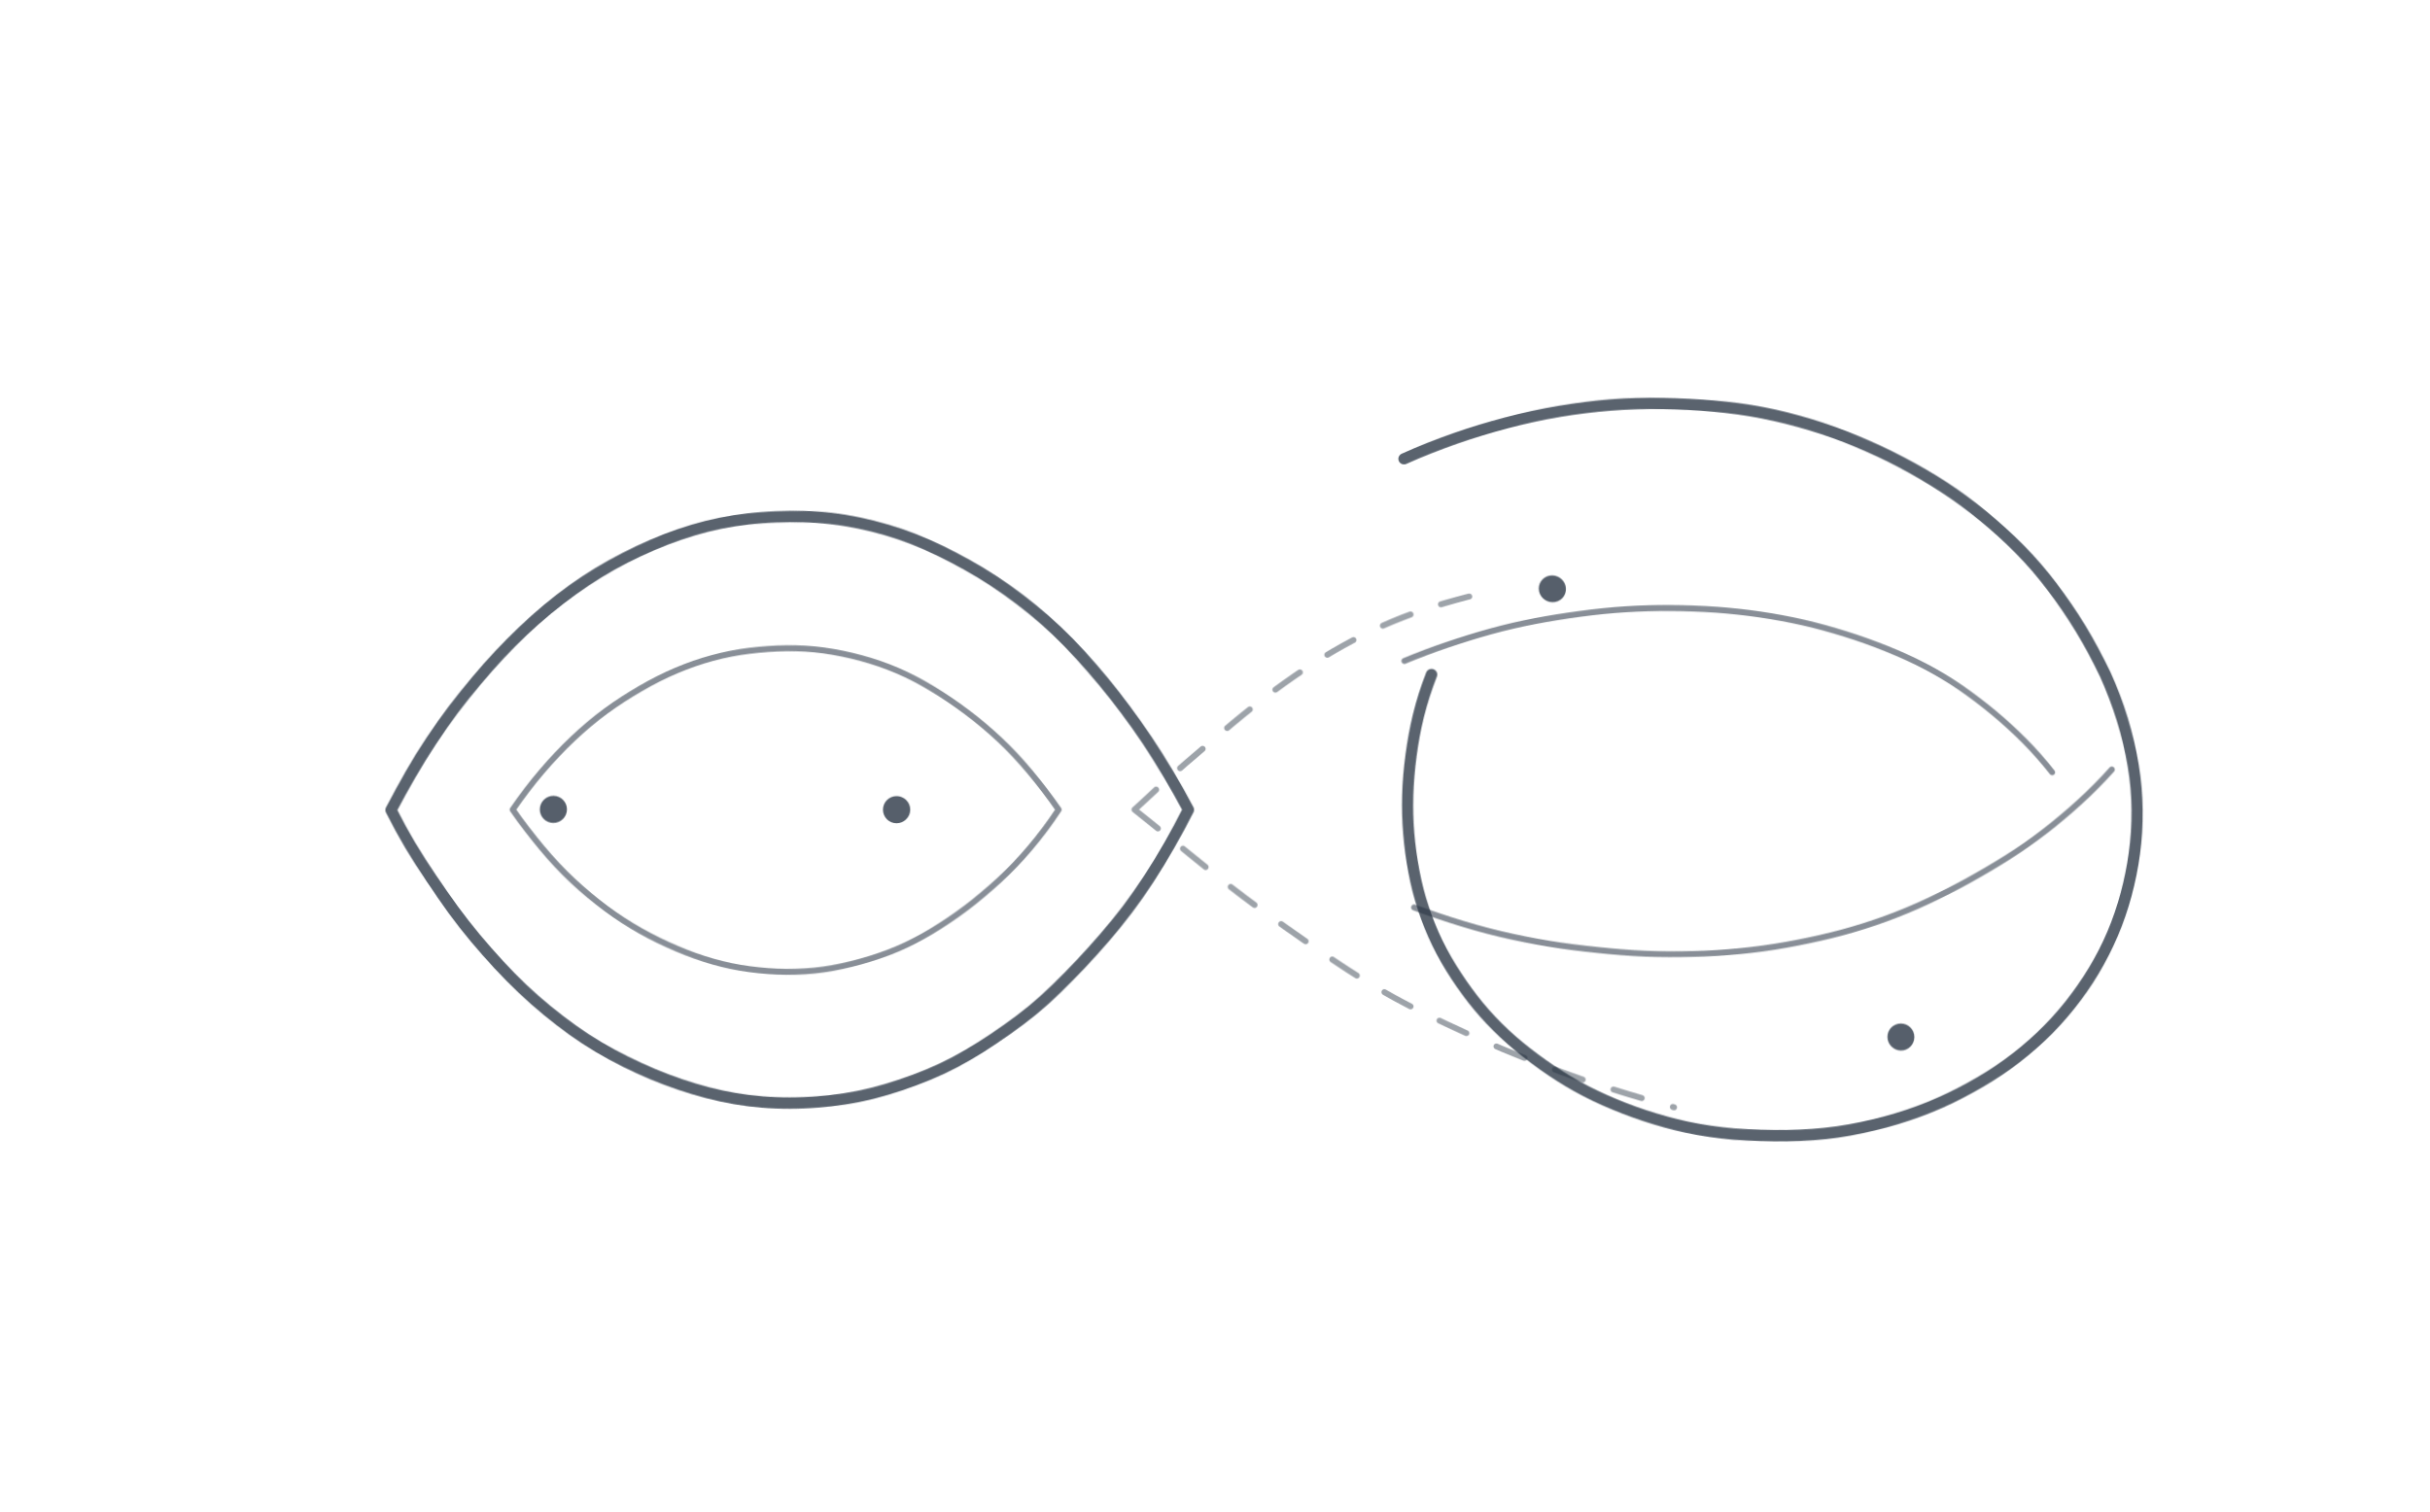
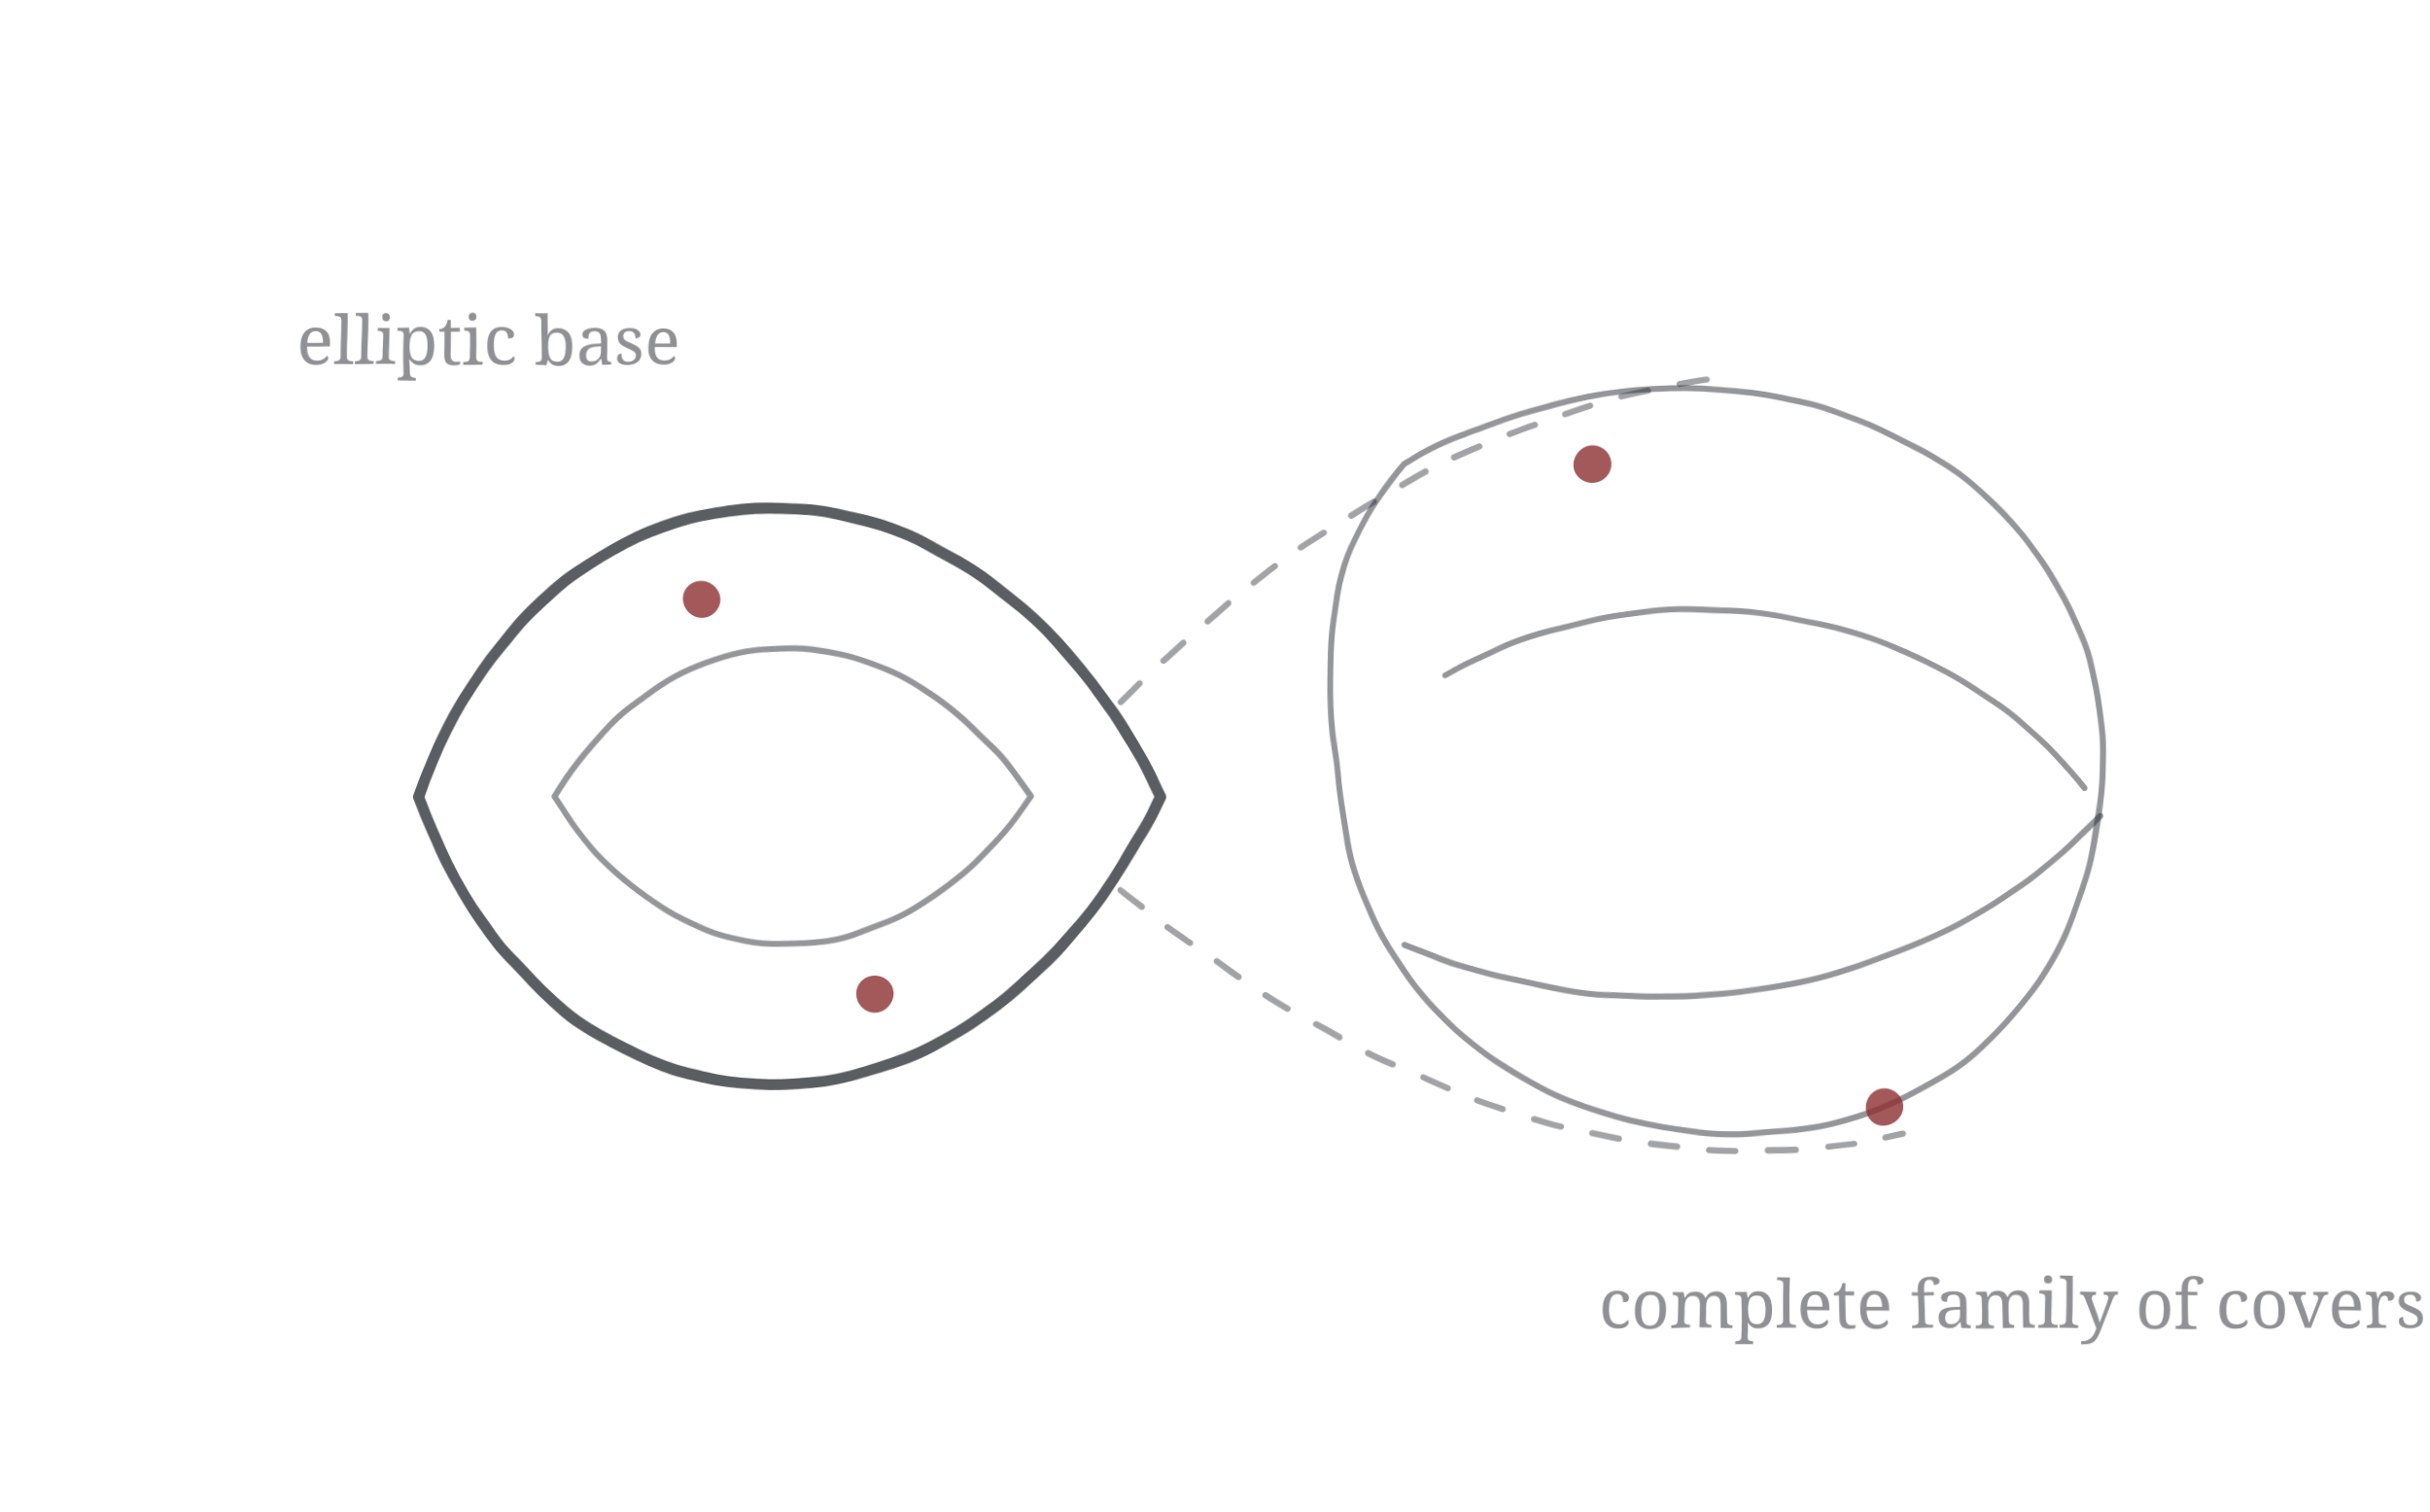
<svg xmlns="http://www.w3.org/2000/svg" viewBox="0 0 900 560" role="img" aria-hidden="true">
  <defs>
-     <filter id="pencil" x="-8%" y="-8%" width="116%" height="116%">
-       <feTurbulence type="fractalNoise" baseFrequency="0.018" numOctaves="2" seed="8" result="noise" />
-       <feDisplacementMap in="SourceGraphic" in2="noise" scale="1.15" xChannelSelector="R" yChannelSelector="G" />
+     <filter id="rough" x="-10%" y="-10%" width="120%" height="120%">
+       <feTurbulence type="fractalNoise" baseFrequency="0.035" numOctaves="2" seed="17" result="noise" />
+       <feDisplacementMap in="SourceGraphic" in2="noise" scale="1.35" xChannelSelector="R" yChannelSelector="G" />
    </filter>
    <style>
-     .line{fill:none;stroke:#263241;stroke-width:4.2;stroke-linecap:round;stroke-linejoin:round;filter:url(#pencil);opacity:.76}
-     .thin{fill:none;stroke:#263241;stroke-width:2.2;stroke-linecap:round;stroke-linejoin:round;filter:url(#pencil);opacity:.55}
-     .dash{fill:none;stroke:#263241;stroke-width:2.2;stroke-linecap:round;stroke-linejoin:round;stroke-dasharray:11 12;filter:url(#pencil);opacity:.45}
-     .mark{fill:#263241;opacity:.78;filter:url(#pencil)}
-     .accent{fill:#8b2f2f;opacity:.8;filter:url(#pencil)}
+     .p{fill:none;stroke:#20242b;stroke-width:4.1;stroke-linecap:round;stroke-linejoin:round;filter:url(#rough);opacity:.74}
+     .q{fill:none;stroke:#20242b;stroke-width:2.2;stroke-linecap:round;stroke-linejoin:round;filter:url(#rough);opacity:.48}
+     .r{fill:none;stroke:#20242b;stroke-width:1.45;stroke-linecap:round;stroke-linejoin:round;filter:url(#rough);opacity:.30}
+     .d{fill:none;stroke:#20242b;stroke-width:2.3;stroke-linecap:round;stroke-linejoin:round;stroke-dasharray:10 12;filter:url(#rough);opacity:.42}
+     .m{fill:#20242b;filter:url(#rough);opacity:.72}
+     .a{fill:#8c2f2f;stroke:#8c2f2f;stroke-width:1.8;filter:url(#rough);opacity:.8}
+     .wash{fill:#20242b;opacity:.045;filter:url(#rough)}
+     .txt{font-family:EB Garamond, Georgia, serif;font-size:35px;fill:#20242b;opacity:.55;filter:url(#rough)}
+     .small{font-family:EB Garamond, Georgia, serif;font-size:25px;fill:#20242b;opacity:.50;filter:url(#rough)}
  </style>
  </defs>
-   <path class="line" d="M145 300 C220 155,365 155,440 300 C365 445,220 445,145 300 Z" />
-   <path class="thin" d="M190 300 C245 220,338 220,392 300 C338 380,245 380,190 300 Z" />
-   <path class="line" d="M520 170 C620 125,735 155,780 250 C820 340,750 430,642 420 C548 410,500 330,530 250" />
-   <path class="thin" d="M520 245 C602 210,710 220,760 286" />
-   <path class="thin" d="M524 336 C620 372,720 352,782 285" />
-   <path class="dash" d="M420 300 C475 250,500 232,548 220 M420 300 C475 345,525 385,620 410" />
-   <circle class="mark" cx="205" cy="300" r="5" />
-   <circle class="mark" cx="332" cy="300" r="5" />
-   <circle class="mark" cx="575" cy="218" r="5" />
-   <circle class="mark" cx="704" cy="384" r="5" />
+   <path class="p" d="M155 295 C205 155 360 150 430 295 C360 440 205 435 155 295 Z" />
+   <path class="q" d="M205 295 C250 222 332 222 382 295 C332 368 250 368 205 295 Z" />
+   <path class="q" d="M520 172 C650 98 805 178 775 315 C742 468 520 445 498 305 C486 230 495 200 520 172 Z" />
+   <path class="q" d="M535 250 C615 205 720 225 772 292 M520 350 C615 390 720 365 778 302" />
+   <path class="d" d="M415 260 C490 185 560 152 635 140 M415 330 C500 398 600 444 705 420" />
+   <circle class="a" cx="260" cy="222" r="6" />
+   <circle class="a" cx="324" cy="368" r="6" />
+   <circle class="a" cx="590" cy="172" r="6" />
+   <circle class="a" cx="698" cy="410" r="6" />
+   <text class="small" x="110" y="135">elliptic base</text>
+   <text class="small" x="592" y="492">complete family of covers</text>
</svg>
